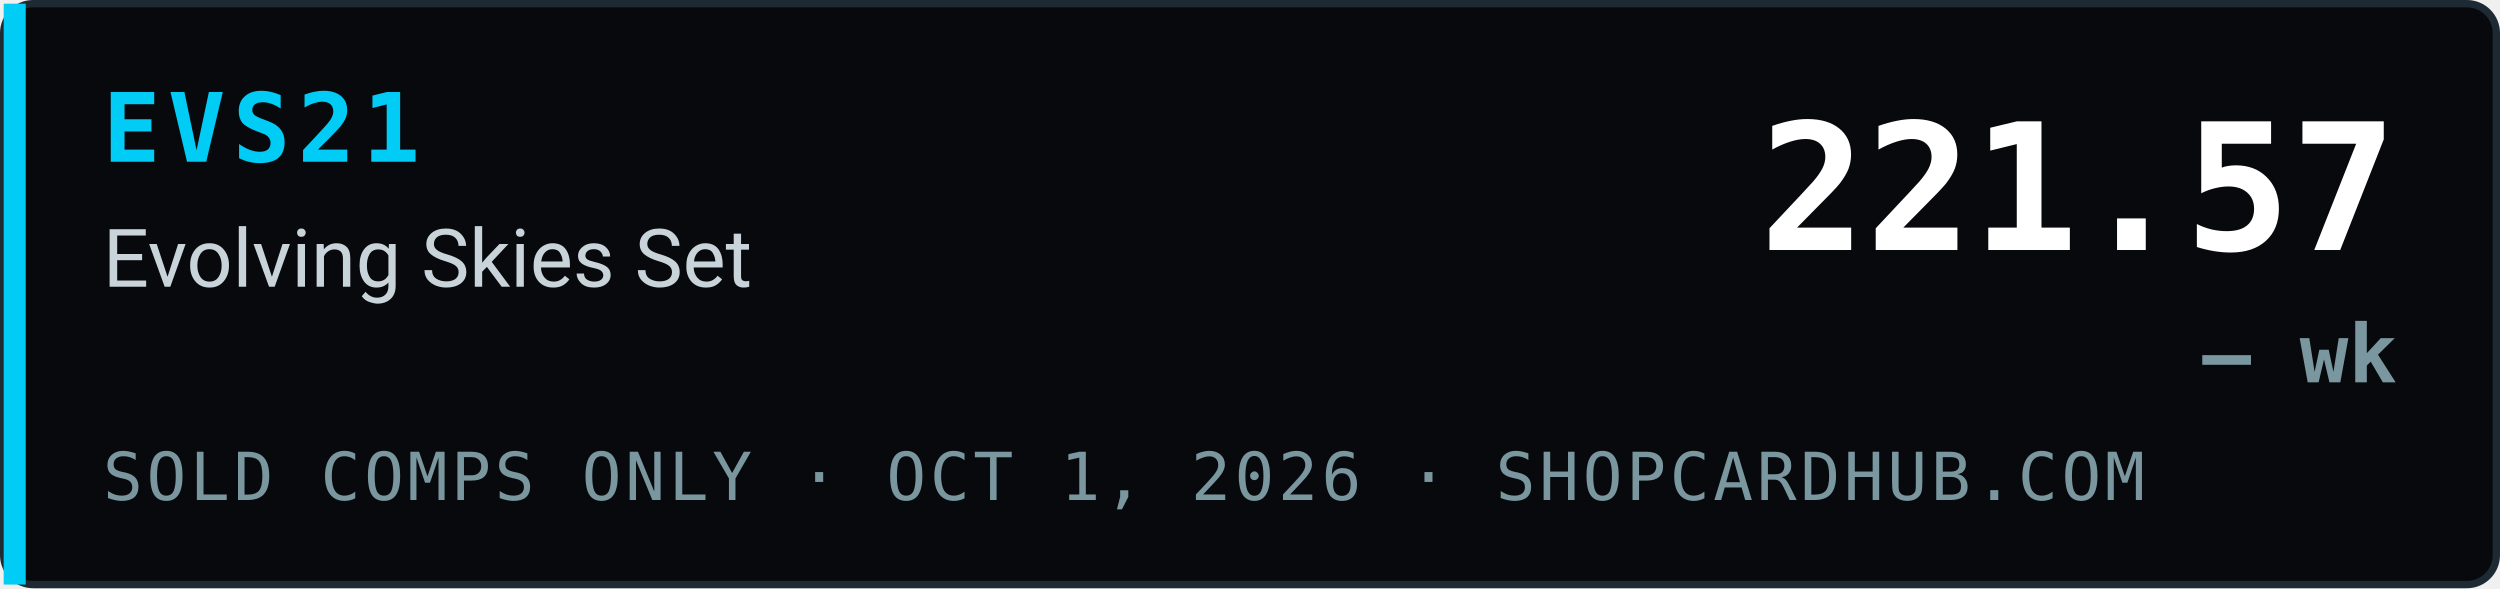
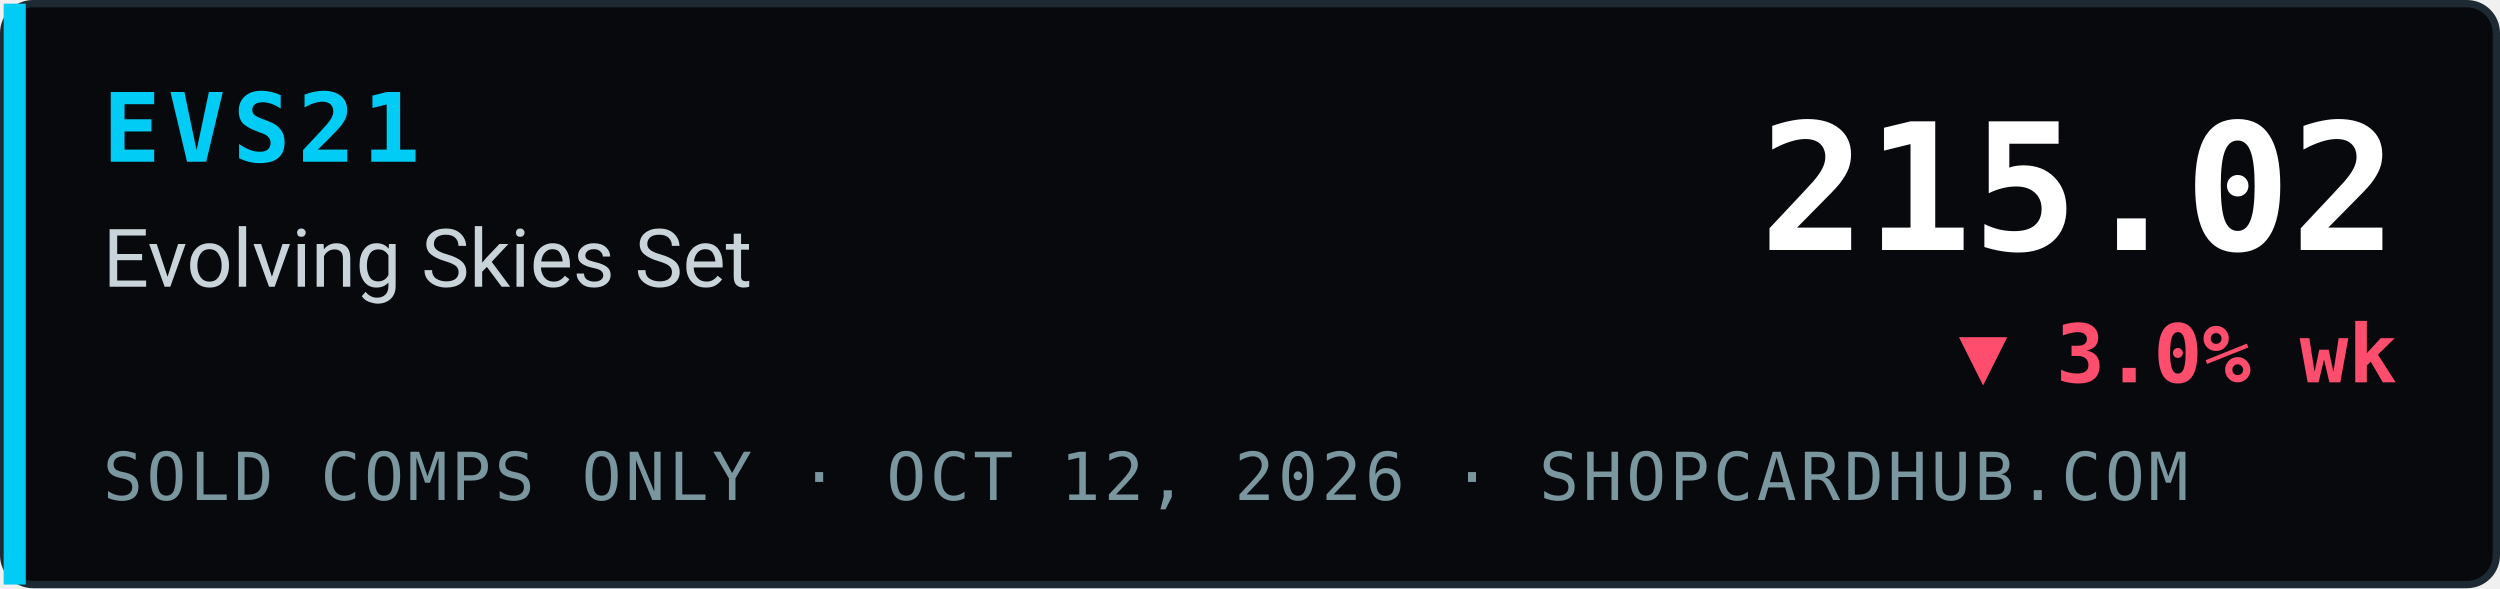
- <svg xmlns="http://www.w3.org/2000/svg" width="340" height="80" viewBox="0 0 340 80" role="img" aria-label="EVS21 Evolving Skies Set index 221.57, — wk, sold comps only, ShopCardHub">
+ <svg xmlns="http://www.w3.org/2000/svg" width="340" height="80" viewBox="0 0 340 80" role="img" aria-label="EVS21 Evolving Skies Set index 215.02, ▼ 3.0% wk, sold comps only, ShopCardHub">
  <rect x="0.5" y="0.5" width="339" height="79" rx="4" fill="#07090c" stroke="#1e2a33" />
  <rect x="0.5" y="0.5" width="3" height="79" fill="#00ccf5" />
  <text x="14" y="22" font-family="ui-monospace,SFMono-Regular,Menlo,Consolas,monospace" font-size="13" font-weight="700" fill="#00ccf5" letter-spacing="1">EVS21</text>
  <text x="14" y="39" font-family="system-ui,-apple-system,Segoe UI,Roboto,Helvetica,Arial,sans-serif" font-size="11" fill="#c9d4da">Evolving Skies Set</text>
-   <text x="14" y="68" font-family="ui-monospace,SFMono-Regular,Menlo,Consolas,monospace" font-size="9" fill="#7a969e" letter-spacing="0.5">SOLD COMPS ONLY · OCT 1, 2026 · SHOPCARDHUB.COM</text>
-   <text x="326" y="34" text-anchor="end" font-family="ui-monospace,SFMono-Regular,Menlo,Consolas,monospace" font-size="24" font-weight="700" fill="#ffffff">221.57</text>
-   <text x="326" y="52" text-anchor="end" font-family="ui-monospace,SFMono-Regular,Menlo,Consolas,monospace" font-size="11" font-weight="700" fill="#7a969e">— wk</text>
+   <text x="14" y="68" font-family="ui-monospace,SFMono-Regular,Menlo,Consolas,monospace" font-size="9" fill="#7a969e" letter-spacing="0.5">SOLD COMPS ONLY · OCT 12, 2026 · SHOPCARDHUB.COM</text>
+   <text x="326" y="34" text-anchor="end" font-family="ui-monospace,SFMono-Regular,Menlo,Consolas,monospace" font-size="24" font-weight="700" fill="#ffffff">215.02</text>
+   <text x="326" y="52" text-anchor="end" font-family="ui-monospace,SFMono-Regular,Menlo,Consolas,monospace" font-size="11" font-weight="700" fill="#ff4d6d">▼ 3.0% wk</text>
</svg>
